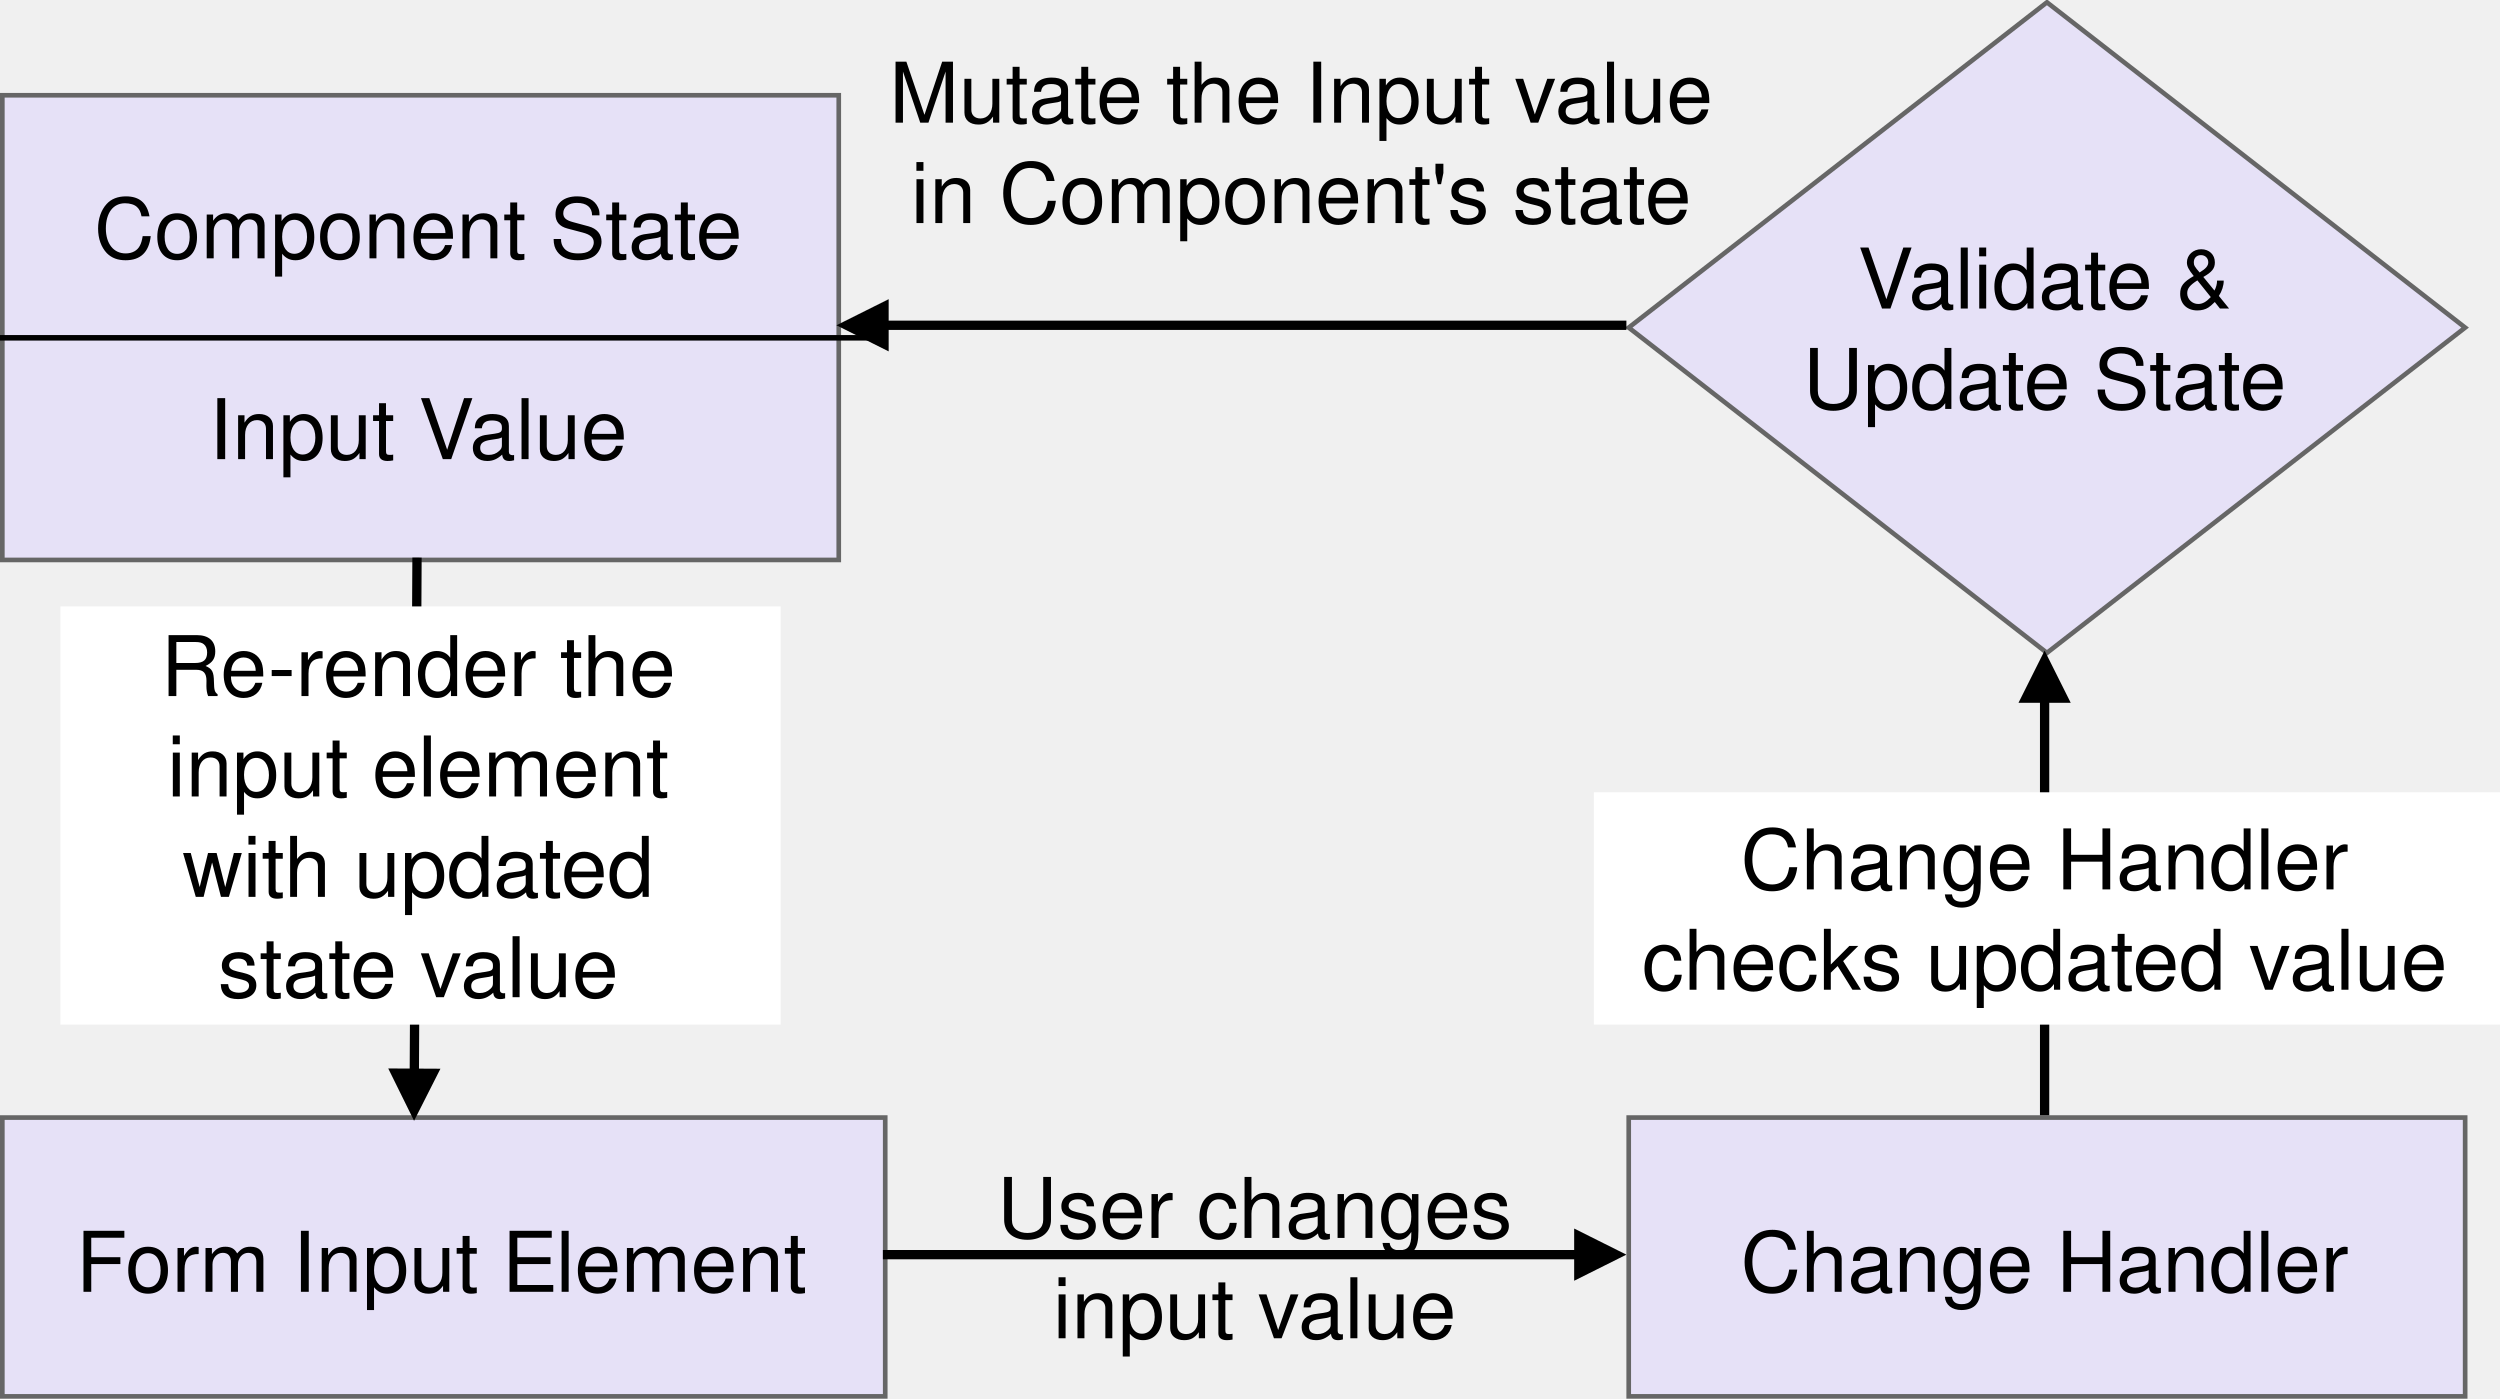
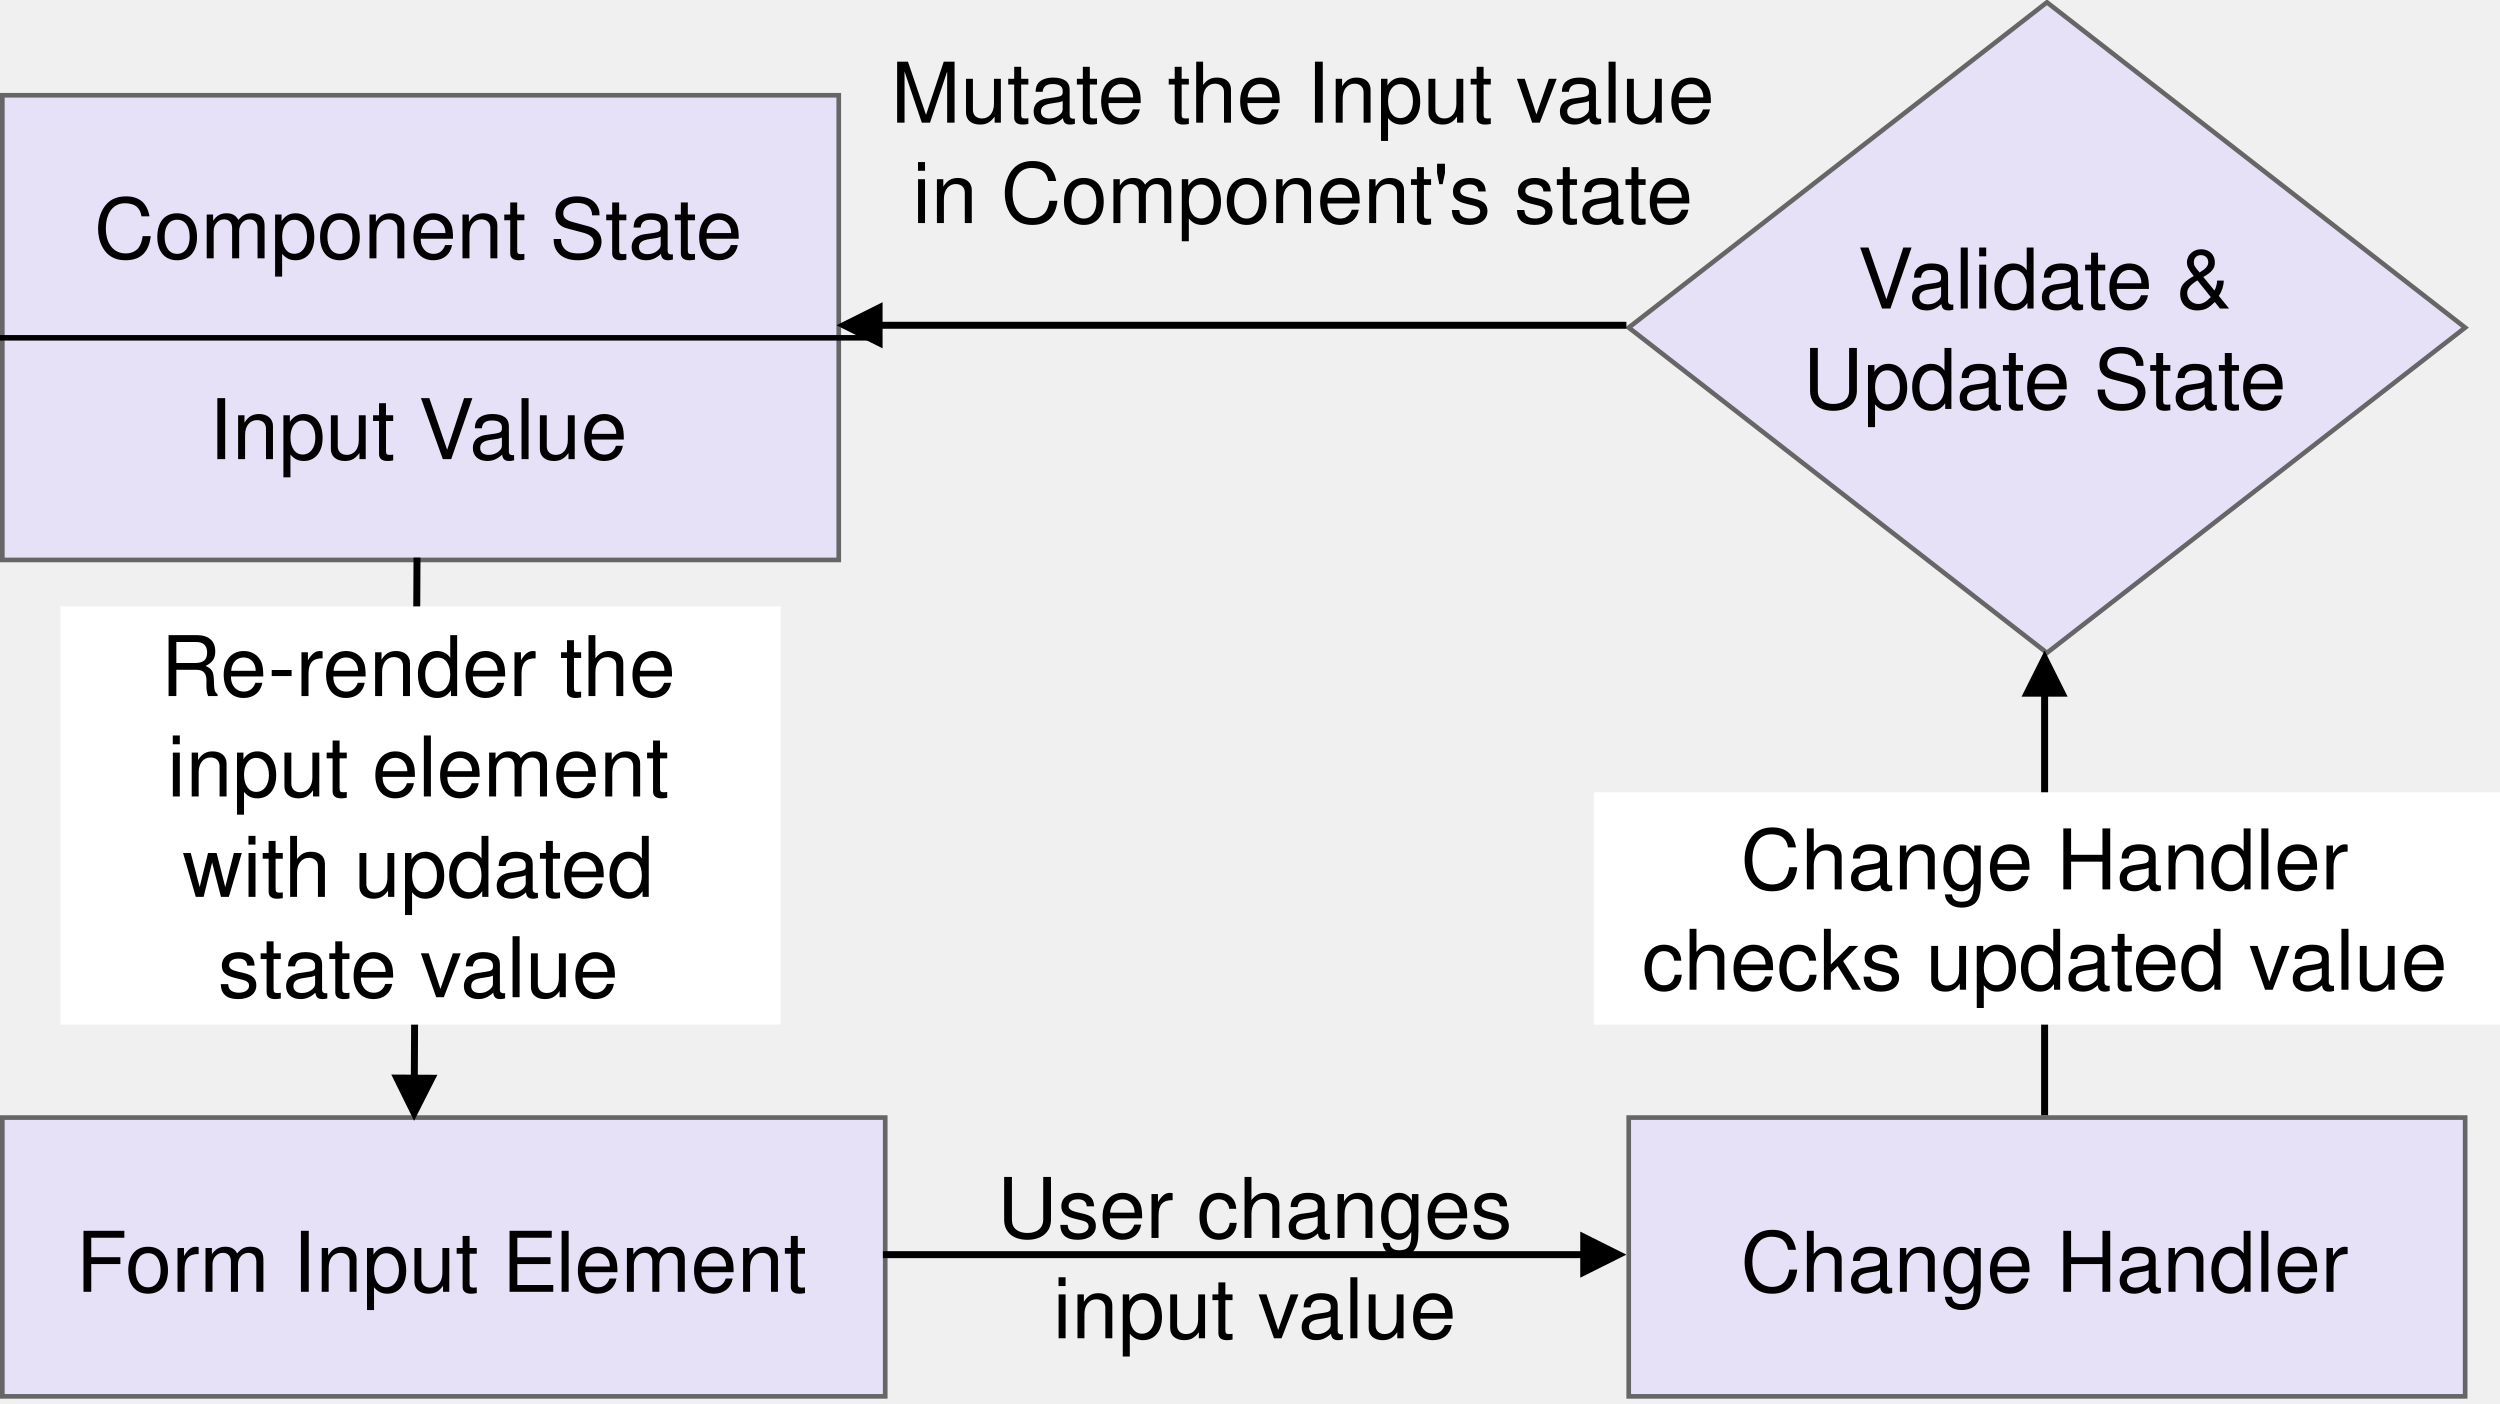
- <svg xmlns="http://www.w3.org/2000/svg" style="background: transparent; background-color: transparent; color-scheme: light;" version="1.1" width="538px" height="301px" viewBox="0 0 538 301" content="&lt;mxfile host=&quot;app.diagrams.net&quot; scale=&quot;1&quot; border=&quot;0&quot;&gt;&#10;  &lt;diagram name=&quot;controlled-component&quot; id=&quot;APfEhjn3x4P82kS9bip0&quot;&gt;&#10;    &lt;mxGraphModel dx=&quot;1894&quot; dy=&quot;980&quot; grid=&quot;1&quot; gridSize=&quot;10&quot; guides=&quot;1&quot; tooltips=&quot;1&quot; connect=&quot;1&quot; arrows=&quot;1&quot; fold=&quot;1&quot; page=&quot;1&quot; pageScale=&quot;1&quot; pageWidth=&quot;850&quot; pageHeight=&quot;1100&quot; math=&quot;0&quot; shadow=&quot;0&quot;&gt;&#10;      &lt;root&gt;&#10;        &lt;mxCell id=&quot;0&quot; /&gt;&#10;        &lt;mxCell id=&quot;1&quot; parent=&quot;0&quot; /&gt;&#10;        &lt;mxCell id=&quot;9cfobTbwoXAEDycb6yWi-1&quot; parent=&quot;1&quot; style=&quot;rounded=0;whiteSpace=wrap;html=1;fillColor=#e6e1f7;strokeColor=#666666;fontSize=18;convertToSvg=1;labelBackgroundColor=default;&quot; value=&quot;Component State&amp;lt;br&amp;gt;───────────&amp;lt;br&amp;gt;Input Value&quot; vertex=&quot;1&quot;&gt;&#10;          &lt;mxGeometry height=&quot;100&quot; width=&quot;180&quot; x=&quot;10&quot; y=&quot;20&quot; as=&quot;geometry&quot; /&gt;&#10;        &lt;/mxCell&gt;&#10;        &lt;mxCell id=&quot;9cfobTbwoXAEDycb6yWi-2&quot; parent=&quot;1&quot; style=&quot;rounded=0;whiteSpace=wrap;html=1;fillColor=#e6e1f7;strokeColor=#666666;fontSize=18;convertToSvg=1;align=center;verticalAlign=middle;fontFamily=Helvetica;fontColor=default;labelBackgroundColor=default;&quot; value=&quot;Form Input Element&quot; vertex=&quot;1&quot;&gt;&#10;          &lt;mxGeometry height=&quot;60&quot; width=&quot;190&quot; x=&quot;10&quot; y=&quot;240&quot; as=&quot;geometry&quot; /&gt;&#10;        &lt;/mxCell&gt;&#10;        &lt;mxCell id=&quot;9cfobTbwoXAEDycb6yWi-3&quot; parent=&quot;1&quot; style=&quot;rounded=0;whiteSpace=wrap;html=1;fillColor=#e6e1f7;strokeColor=#666666;fontSize=18;convertToSvg=1;labelBackgroundColor=default;&quot; value=&quot;Change Handler&quot; vertex=&quot;1&quot;&gt;&#10;          &lt;mxGeometry height=&quot;60&quot; width=&quot;180&quot; x=&quot;360&quot; y=&quot;240&quot; as=&quot;geometry&quot; /&gt;&#10;        &lt;/mxCell&gt;&#10;        &lt;mxCell id=&quot;9cfobTbwoXAEDycb6yWi-4&quot; parent=&quot;1&quot; style=&quot;rhombus;whiteSpace=wrap;html=1;fillColor=#e6e1f7;strokeColor=#666666;fontSize=18;convertToSvg=1;labelBackgroundColor=default;&quot; value=&quot;Validate &amp;amp;amp;&amp;#xa;Update State&quot; vertex=&quot;1&quot;&gt;&#10;          &lt;mxGeometry height=&quot;140&quot; width=&quot;180&quot; x=&quot;360&quot; as=&quot;geometry&quot; /&gt;&#10;        &lt;/mxCell&gt;&#10;        &lt;mxCell id=&quot;9cfobTbwoXAEDycb6yWi-6&quot; edge=&quot;1&quot; parent=&quot;1&quot; source=&quot;9cfobTbwoXAEDycb6yWi-2&quot; style=&quot;endArrow=block;html=1;fontSize=18;convertToSvg=1;strokeWidth=2;labelBackgroundColor=default;&quot; target=&quot;9cfobTbwoXAEDycb6yWi-3&quot; value=&quot;User changes&amp;#xa;input value&quot;&gt;&#10;          &lt;mxGeometry relative=&quot;1&quot; as=&quot;geometry&quot; /&gt;&#10;        &lt;/mxCell&gt;&#10;        &lt;mxCell id=&quot;9cfobTbwoXAEDycb6yWi-7&quot; edge=&quot;1&quot; parent=&quot;1&quot; source=&quot;9cfobTbwoXAEDycb6yWi-3&quot; style=&quot;endArrow=block;html=1;fontSize=18;convertToSvg=1;strokeWidth=2;labelBackgroundColor=default;&quot; target=&quot;9cfobTbwoXAEDycb6yWi-4&quot; value=&quot;&quot;&gt;&#10;          &lt;mxGeometry relative=&quot;1&quot; as=&quot;geometry&quot; /&gt;&#10;        &lt;/mxCell&gt;&#10;        &lt;mxCell id=&quot;9cfobTbwoXAEDycb6yWi-8&quot; edge=&quot;1&quot; parent=&quot;1&quot; source=&quot;9cfobTbwoXAEDycb6yWi-4&quot; style=&quot;endArrow=block;html=1;fontSize=18;convertToSvg=1;strokeWidth=2;labelBackgroundColor=default;&quot; target=&quot;9cfobTbwoXAEDycb6yWi-1&quot; value=&quot;Mutate the Input value&amp;#xa;in Component&amp;#39;s state&quot;&gt;&#10;          &lt;mxGeometry relative=&quot;1&quot; x=&quot;-0.18&quot; y=&quot;-40&quot; as=&quot;geometry&quot;&gt;&#10;            &lt;mxPoint as=&quot;offset&quot; /&gt;&#10;          &lt;/mxGeometry&gt;&#10;        &lt;/mxCell&gt;&#10;        &lt;mxCell id=&quot;9cfobTbwoXAEDycb6yWi-5&quot; edge=&quot;1&quot; parent=&quot;1&quot; source=&quot;9cfobTbwoXAEDycb6yWi-1&quot; style=&quot;endArrow=block;html=1;fontSize=18;convertToSvg=1;entryX=0.469;entryY=0.02;entryDx=0;entryDy=0;entryPerimeter=0;strokeWidth=2;labelBackgroundColor=default;&quot; target=&quot;9cfobTbwoXAEDycb6yWi-2&quot; value=&quot;&quot;&gt;&#10;          &lt;mxGeometry relative=&quot;1&quot; as=&quot;geometry&quot; /&gt;&#10;        &lt;/mxCell&gt;&#10;        &lt;mxCell id=&quot;P7SpMIdixHN8Lglc23Bs-2&quot; parent=&quot;1&quot; style=&quot;text;whiteSpace=wrap;html=1;align=center;fontFamily=Helvetica;fontSize=18;fontColor=default;fontStyle=0;verticalAlign=middle;labelBackgroundColor=default;convertToSvg=1;fillColor=default;&quot; value=&quot;Change Handler&amp;lt;br&amp;gt;checks updated value&quot; vertex=&quot;1&quot;&gt;&#10;          &lt;mxGeometry height=&quot;50&quot; width=&quot;195&quot; x=&quot;352.5&quot; y=&quot;170&quot; as=&quot;geometry&quot; /&gt;&#10;        &lt;/mxCell&gt;&#10;        &lt;mxCell id=&quot;P7SpMIdixHN8Lglc23Bs-3&quot; parent=&quot;1&quot; style=&quot;text;whiteSpace=wrap;html=1;fontFamily=Helvetica;fontSize=18;fontColor=default;fontStyle=0;labelBackgroundColor=default;align=center;convertToSvg=1;fillColor=default;verticalAlign=middle;&quot; value=&quot;&amp;lt;font&amp;gt;Re-render the&amp;lt;br&amp;gt;input element&amp;lt;br&amp;gt;with updated&amp;lt;br&amp;gt;state value&amp;lt;/font&amp;gt;&quot; vertex=&quot;1&quot;&gt;&#10;          &lt;mxGeometry height=&quot;90&quot; width=&quot;155&quot; x=&quot;22.5&quot; y=&quot;130&quot; as=&quot;geometry&quot; /&gt;&#10;        &lt;/mxCell&gt;&#10;      &lt;/root&gt;&#10;    &lt;/mxGraphModel&gt;&#10;  &lt;/diagram&gt;&#10;&lt;/mxfile&gt;&#10;">
+ <svg xmlns="http://www.w3.org/2000/svg" style="background: transparent; background-color: transparent; color-scheme: light;" version="1.1" width="538px" height="302px" viewBox="0 0 538 302" content="&lt;mxfile host=&quot;app.diagrams.net&quot; scale=&quot;1&quot; border=&quot;0&quot;&gt;&#10;  &lt;diagram name=&quot;controlled-component&quot; id=&quot;APfEhjn3x4P82kS9bip0&quot;&gt;&#10;    &lt;mxGraphModel dx=&quot;1306&quot; dy=&quot;676&quot; grid=&quot;1&quot; gridSize=&quot;10&quot; guides=&quot;1&quot; tooltips=&quot;1&quot; connect=&quot;1&quot; arrows=&quot;1&quot; fold=&quot;1&quot; page=&quot;1&quot; pageScale=&quot;1&quot; pageWidth=&quot;850&quot; pageHeight=&quot;1100&quot; math=&quot;0&quot; shadow=&quot;0&quot;&gt;&#10;      &lt;root&gt;&#10;        &lt;mxCell id=&quot;0&quot; /&gt;&#10;        &lt;mxCell id=&quot;1&quot; parent=&quot;0&quot; /&gt;&#10;        &lt;mxCell id=&quot;9cfobTbwoXAEDycb6yWi-1&quot; parent=&quot;1&quot; style=&quot;rounded=0;whiteSpace=wrap;html=1;fillColor=#e6e1f7;strokeColor=#666666;fontSize=18;convertToSvg=1;labelBackgroundColor=default;&quot; value=&quot;Component State&amp;lt;br&amp;gt;───────────&amp;lt;br&amp;gt;Input Value&quot; vertex=&quot;1&quot;&gt;&#10;          &lt;mxGeometry height=&quot;100&quot; width=&quot;180&quot; x=&quot;10&quot; y=&quot;20&quot; as=&quot;geometry&quot; /&gt;&#10;        &lt;/mxCell&gt;&#10;        &lt;mxCell id=&quot;9cfobTbwoXAEDycb6yWi-2&quot; parent=&quot;1&quot; style=&quot;rounded=0;whiteSpace=wrap;html=1;fillColor=#e6e1f7;strokeColor=#666666;fontSize=18;convertToSvg=1;align=center;verticalAlign=middle;fontFamily=Helvetica;fontColor=default;labelBackgroundColor=default;&quot; value=&quot;Form Input Element&quot; vertex=&quot;1&quot;&gt;&#10;          &lt;mxGeometry height=&quot;60&quot; width=&quot;190&quot; x=&quot;10&quot; y=&quot;240&quot; as=&quot;geometry&quot; /&gt;&#10;        &lt;/mxCell&gt;&#10;        &lt;mxCell id=&quot;9cfobTbwoXAEDycb6yWi-3&quot; parent=&quot;1&quot; style=&quot;rounded=0;whiteSpace=wrap;html=1;fillColor=#e6e1f7;strokeColor=#666666;fontSize=18;convertToSvg=1;labelBackgroundColor=default;&quot; value=&quot;Change Handler&quot; vertex=&quot;1&quot;&gt;&#10;          &lt;mxGeometry height=&quot;60&quot; width=&quot;180&quot; x=&quot;360&quot; y=&quot;240&quot; as=&quot;geometry&quot; /&gt;&#10;        &lt;/mxCell&gt;&#10;        &lt;mxCell id=&quot;9cfobTbwoXAEDycb6yWi-4&quot; parent=&quot;1&quot; style=&quot;rhombus;whiteSpace=wrap;html=1;fillColor=#e6e1f7;strokeColor=#666666;fontSize=18;convertToSvg=1;labelBackgroundColor=default;&quot; value=&quot;Validate &amp;amp;amp;&amp;#xa;Update State&quot; vertex=&quot;1&quot;&gt;&#10;          &lt;mxGeometry height=&quot;140&quot; width=&quot;180&quot; x=&quot;360&quot; as=&quot;geometry&quot; /&gt;&#10;        &lt;/mxCell&gt;&#10;        &lt;mxCell id=&quot;9cfobTbwoXAEDycb6yWi-6&quot; edge=&quot;1&quot; parent=&quot;1&quot; source=&quot;9cfobTbwoXAEDycb6yWi-2&quot; style=&quot;endArrow=block;html=1;fontSize=18;convertToSvg=1;strokeWidth=1.5;labelBackgroundColor=default;&quot; target=&quot;9cfobTbwoXAEDycb6yWi-3&quot; value=&quot;User changes&amp;#xa;input value&quot;&gt;&#10;          &lt;mxGeometry relative=&quot;1&quot; as=&quot;geometry&quot; /&gt;&#10;        &lt;/mxCell&gt;&#10;        &lt;mxCell id=&quot;9cfobTbwoXAEDycb6yWi-7&quot; edge=&quot;1&quot; parent=&quot;1&quot; source=&quot;9cfobTbwoXAEDycb6yWi-3&quot; style=&quot;endArrow=block;html=1;fontSize=18;convertToSvg=1;strokeWidth=1.5;labelBackgroundColor=default;&quot; target=&quot;9cfobTbwoXAEDycb6yWi-4&quot; value=&quot;&quot;&gt;&#10;          &lt;mxGeometry relative=&quot;1&quot; as=&quot;geometry&quot; /&gt;&#10;        &lt;/mxCell&gt;&#10;        &lt;mxCell id=&quot;9cfobTbwoXAEDycb6yWi-8&quot; edge=&quot;1&quot; parent=&quot;1&quot; source=&quot;9cfobTbwoXAEDycb6yWi-4&quot; style=&quot;endArrow=block;html=1;fontSize=18;convertToSvg=1;strokeWidth=1.5;labelBackgroundColor=default;&quot; target=&quot;9cfobTbwoXAEDycb6yWi-1&quot; value=&quot;Mutate the Input value&amp;#xa;in Component&amp;#39;s state&quot;&gt;&#10;          &lt;mxGeometry relative=&quot;1&quot; x=&quot;-0.18&quot; y=&quot;-40&quot; as=&quot;geometry&quot;&gt;&#10;            &lt;mxPoint as=&quot;offset&quot; /&gt;&#10;          &lt;/mxGeometry&gt;&#10;        &lt;/mxCell&gt;&#10;        &lt;mxCell id=&quot;9cfobTbwoXAEDycb6yWi-5&quot; edge=&quot;1&quot; parent=&quot;1&quot; source=&quot;9cfobTbwoXAEDycb6yWi-1&quot; style=&quot;endArrow=block;html=1;fontSize=18;convertToSvg=1;entryX=0.469;entryY=0.02;entryDx=0;entryDy=0;entryPerimeter=0;strokeWidth=1.5;labelBackgroundColor=default;&quot; target=&quot;9cfobTbwoXAEDycb6yWi-2&quot; value=&quot;&quot;&gt;&#10;          &lt;mxGeometry relative=&quot;1&quot; as=&quot;geometry&quot; /&gt;&#10;        &lt;/mxCell&gt;&#10;        &lt;mxCell id=&quot;P7SpMIdixHN8Lglc23Bs-2&quot; parent=&quot;1&quot; style=&quot;text;whiteSpace=wrap;html=1;align=center;fontFamily=Helvetica;fontSize=18;fontColor=default;fontStyle=0;verticalAlign=middle;labelBackgroundColor=default;convertToSvg=1;fillColor=default;&quot; value=&quot;Change Handler&amp;lt;br&amp;gt;checks updated value&quot; vertex=&quot;1&quot;&gt;&#10;          &lt;mxGeometry height=&quot;50&quot; width=&quot;195&quot; x=&quot;352.5&quot; y=&quot;170&quot; as=&quot;geometry&quot; /&gt;&#10;        &lt;/mxCell&gt;&#10;        &lt;mxCell id=&quot;P7SpMIdixHN8Lglc23Bs-3&quot; parent=&quot;1&quot; style=&quot;text;whiteSpace=wrap;html=1;fontFamily=Helvetica;fontSize=18;fontColor=default;fontStyle=0;labelBackgroundColor=default;align=center;convertToSvg=1;fillColor=default;verticalAlign=middle;&quot; value=&quot;&amp;lt;font&amp;gt;Re-render the&amp;lt;br&amp;gt;input element&amp;lt;br&amp;gt;with updated&amp;lt;br&amp;gt;state value&amp;lt;/font&amp;gt;&quot; vertex=&quot;1&quot;&gt;&#10;          &lt;mxGeometry height=&quot;90&quot; width=&quot;155&quot; x=&quot;22.5&quot; y=&quot;130&quot; as=&quot;geometry&quot; /&gt;&#10;        &lt;/mxCell&gt;&#10;      &lt;/root&gt;&#10;    &lt;/mxGraphModel&gt;&#10;  &lt;/diagram&gt;&#10;&lt;/mxfile&gt;&#10;">
  <defs />
  <g>
    <g data-cell-id="0">
      <g data-cell-id="1">
        <g data-cell-id="9cfobTbwoXAEDycb6yWi-1">
          <g transform="translate(0.5,0.5)">
            <rect x="0" y="20" width="180" height="100" fill="#e6e1f7" style="fill: rgb(230, 225, 247); stroke: rgb(102, 102, 102);" stroke="#666666" pointer-events="all" />
          </g>
          <g>
            <g fill="#000000" style="fill: rgb(0, 0, 0);" font-family="Helvetica" text-anchor="middle" data-blockTextHeight="64.8" font-size="18px">
              <g transform="translate(90,37.6) scale(1)">
                <text y="18" data-line-font-size="18" x="0">
                  <tspan>Component State</tspan>
                </text>
                <text y="39.6" data-line-font-size="18" x="0">
                  <tspan>───────────</tspan>
                </text>
                <text y="61.2" data-line-font-size="18" x="0">
                  <tspan>Input Value</tspan>
                </text>
              </g>
            </g>
          </g>
        </g>
        <g data-cell-id="9cfobTbwoXAEDycb6yWi-2">
          <g transform="translate(0.5,0.5)">
            <rect x="0" y="240" width="190" height="60" fill="#e6e1f7" style="fill: rgb(230, 225, 247); stroke: rgb(102, 102, 102);" stroke="#666666" pointer-events="all" />
          </g>
          <g>
            <g fill="#000000" style="fill: rgb(0, 0, 0);" font-family="Helvetica" text-anchor="middle" font-size="18px">
              <g transform="translate(95,278) scale(1)">
                <text>
                  <tspan>Form Input Element</tspan>
                </text>
              </g>
            </g>
          </g>
        </g>
        <g data-cell-id="9cfobTbwoXAEDycb6yWi-3">
          <g transform="translate(0.5,0.5)">
            <rect x="350" y="240" width="180" height="60" fill="#e6e1f7" style="fill: rgb(230, 225, 247); stroke: rgb(102, 102, 102);" stroke="#666666" pointer-events="all" />
          </g>
          <g>
            <g fill="#000000" style="fill: rgb(0, 0, 0);" font-family="Helvetica" text-anchor="middle" font-size="18px">
              <g transform="translate(440,278) scale(1)">
                <text>
                  <tspan>Change Handler</tspan>
                </text>
              </g>
            </g>
          </g>
        </g>
        <g data-cell-id="9cfobTbwoXAEDycb6yWi-4">
          <g transform="translate(0.5,0.5)">
            <path d="M 440 0 L 530 70 L 440 140 L 350 70 Z" fill="#e6e1f7" style="fill: rgb(230, 225, 247); stroke: rgb(102, 102, 102);" stroke="#666666" stroke-miterlimit="10" pointer-events="all" />
          </g>
          <g>
            <g fill="#000000" style="fill: rgb(0, 0, 0);" font-family="Helvetica" text-anchor="middle" data-blockTextHeight="43.199999999999996" font-size="18px">
              <g transform="translate(440,48.4) scale(1)">
                <text y="18" data-line-font-size="18" x="0">
                  <tspan>Validate &amp;</tspan>
                </text>
                <text y="39.6" data-line-font-size="18" x="0">
                  <tspan>Update State</tspan>
                </text>
              </g>
            </g>
          </g>
        </g>
        <g data-cell-id="9cfobTbwoXAEDycb6yWi-6">
          <g>
-             <path d="M 190 270 L 339.76 270" fill="none" stroke="#000000" style="stroke: rgb(0, 0, 0);" stroke-width="2" stroke-miterlimit="10" pointer-events="stroke" />
-             <path d="M 347.76 270 L 339.76 274 L 339.76 266 Z" fill="#000000" style="fill: rgb(0, 0, 0); stroke: rgb(0, 0, 0);" stroke="#000000" stroke-width="2" stroke-miterlimit="10" pointer-events="all" />
+             <path d="M 190 270 L 340.82 270" fill="none" stroke="#000000" style="stroke: rgb(0, 0, 0);" stroke-width="1.5" stroke-miterlimit="10" pointer-events="stroke" />
+             <path d="M 348.32 270 L 340.82 273.75 L 340.82 266.25 Z" fill="#000000" style="fill: rgb(0, 0, 0); stroke: rgb(0, 0, 0);" stroke="#000000" stroke-width="1.5" stroke-miterlimit="10" pointer-events="all" />
          </g>
          <g>
            <g fill="#000000" style="fill: rgb(0, 0, 0);" font-family="Helvetica" text-anchor="middle" data-blockTextHeight="43.199999999999996" font-size="18px">
              <g transform="translate(270,248.4) scale(1)">
                <text y="18" data-line-font-size="18" x="0">
                  <tspan>User changes</tspan>
                </text>
                <text y="39.6" data-line-font-size="18" x="0">
                  <tspan>input value</tspan>
                </text>
              </g>
            </g>
          </g>
        </g>
        <g data-cell-id="9cfobTbwoXAEDycb6yWi-7">
          <g>
-             <path d="M 440 240 L 440 150.24" fill="none" stroke="#000000" style="stroke: rgb(0, 0, 0);" stroke-width="2" stroke-miterlimit="10" pointer-events="stroke" />
-             <path d="M 440 142.24 L 444 150.24 L 436 150.24 Z" fill="#000000" style="fill: rgb(0, 0, 0); stroke: rgb(0, 0, 0);" stroke="#000000" stroke-width="2" stroke-miterlimit="10" pointer-events="all" />
+             <path d="M 440 240 L 440 149.18" fill="none" stroke="#000000" style="stroke: rgb(0, 0, 0);" stroke-width="1.5" stroke-miterlimit="10" pointer-events="stroke" />
+             <path d="M 440 141.68 L 443.75 149.18 L 436.25 149.18 Z" fill="#000000" style="fill: rgb(0, 0, 0); stroke: rgb(0, 0, 0);" stroke="#000000" stroke-width="1.5" stroke-miterlimit="10" pointer-events="all" />
          </g>
        </g>
        <g data-cell-id="9cfobTbwoXAEDycb6yWi-8">
          <g>
-             <path d="M 350 70 L 190.24 70" fill="none" stroke="#000000" style="stroke: rgb(0, 0, 0);" stroke-width="2" stroke-miterlimit="10" pointer-events="stroke" />
-             <path d="M 182.24 70 L 190.24 66 L 190.24 74 Z" fill="#000000" style="fill: rgb(0, 0, 0); stroke: rgb(0, 0, 0);" stroke="#000000" stroke-width="2" stroke-miterlimit="10" pointer-events="all" />
+             <path d="M 350 70 L 189.18 70" fill="none" stroke="#000000" style="stroke: rgb(0, 0, 0);" stroke-width="1.5" stroke-miterlimit="10" pointer-events="stroke" />
+             <path d="M 181.68 70 L 189.18 66.25 L 189.18 73.75 Z" fill="#000000" style="fill: rgb(0, 0, 0); stroke: rgb(0, 0, 0);" stroke="#000000" stroke-width="1.5" stroke-miterlimit="10" pointer-events="all" />
          </g>
          <g>
            <g fill="#000000" style="fill: rgb(0, 0, 0);" font-family="Helvetica" text-anchor="middle" data-blockTextHeight="43.199999999999996" font-size="18px">
-               <g transform="translate(280,8.4) scale(1)">
+               <g transform="translate(280.34,8.4) scale(1)">
                <text y="18" data-line-font-size="18" x="0">
                  <tspan>Mutate the Input value</tspan>
                </text>
                <text y="39.6" data-line-font-size="18" x="0">
                  <tspan>in Component's state</tspan>
                </text>
              </g>
            </g>
          </g>
        </g>
        <g data-cell-id="9cfobTbwoXAEDycb6yWi-5">
          <g>
-             <path d="M 89.74 120 L 89.16 230.96" fill="none" stroke="#000000" style="stroke: rgb(0, 0, 0);" stroke-width="2" stroke-miterlimit="10" pointer-events="stroke" />
-             <path d="M 89.12 238.96 L 85.16 230.94 L 93.16 230.98 Z" fill="#000000" style="fill: rgb(0, 0, 0); stroke: rgb(0, 0, 0);" stroke="#000000" stroke-width="2" stroke-miterlimit="10" pointer-events="all" />
+             <path d="M 89.74 120 L 89.16 232.02" fill="none" stroke="#000000" style="stroke: rgb(0, 0, 0);" stroke-width="1.5" stroke-miterlimit="10" pointer-events="stroke" />
+             <path d="M 89.12 239.52 L 85.41 232 L 92.91 232.04 Z" fill="#000000" style="fill: rgb(0, 0, 0); stroke: rgb(0, 0, 0);" stroke="#000000" stroke-width="1.5" stroke-miterlimit="10" pointer-events="all" />
          </g>
        </g>
        <g data-cell-id="P7SpMIdixHN8Lglc23Bs-2">
          <g transform="translate(0.5,0.5)">
            <rect x="342.5" y="170" width="195" height="50" fill="#ffffff" style="fill: rgb(255, 255, 255);" stroke="none" pointer-events="all" />
          </g>
          <g>
            <g fill="#000000" style="fill: rgb(0, 0, 0);" font-family="Helvetica" text-anchor="middle" data-blockTextHeight="43.199999999999996" font-size="18px">
              <g transform="translate(440,173.4) scale(1)">
                <text y="18" data-line-font-size="18" x="0">
                  <tspan>Change Handler</tspan>
                </text>
                <text y="39.6" data-line-font-size="18" x="0">
                  <tspan>checks updated value</tspan>
                </text>
              </g>
            </g>
          </g>
        </g>
        <g data-cell-id="P7SpMIdixHN8Lglc23Bs-3">
          <g transform="translate(0.5,0.5)">
            <rect x="12.5" y="130" width="155" height="90" fill="#ffffff" style="fill: rgb(255, 255, 255);" stroke="none" pointer-events="all" />
          </g>
          <g>
            <g fill="#000000" style="fill: rgb(0, 0, 0);" font-family="Helvetica" text-anchor="middle" data-blockTextHeight="86.39999999999999" font-size="18px">
              <g transform="translate(90,131.8) scale(1)">
                <text y="18" data-line-font-size="18" x="0">
                  <tspan>
                    <tspan>Re-render the</tspan>
                  </tspan>
                </text>
                <text y="39.6" data-line-font-size="18" x="0">
                  <tspan>
                    <tspan>input element</tspan>
                  </tspan>
                </text>
                <text y="61.2" data-line-font-size="18" x="0">
                  <tspan>
                    <tspan>with updated</tspan>
                  </tspan>
                </text>
                <text y="82.8" data-line-font-size="18" x="0">
                  <tspan>
                    <tspan>state value</tspan>
                  </tspan>
                </text>
              </g>
            </g>
          </g>
        </g>
      </g>
    </g>
  </g>
</svg>
